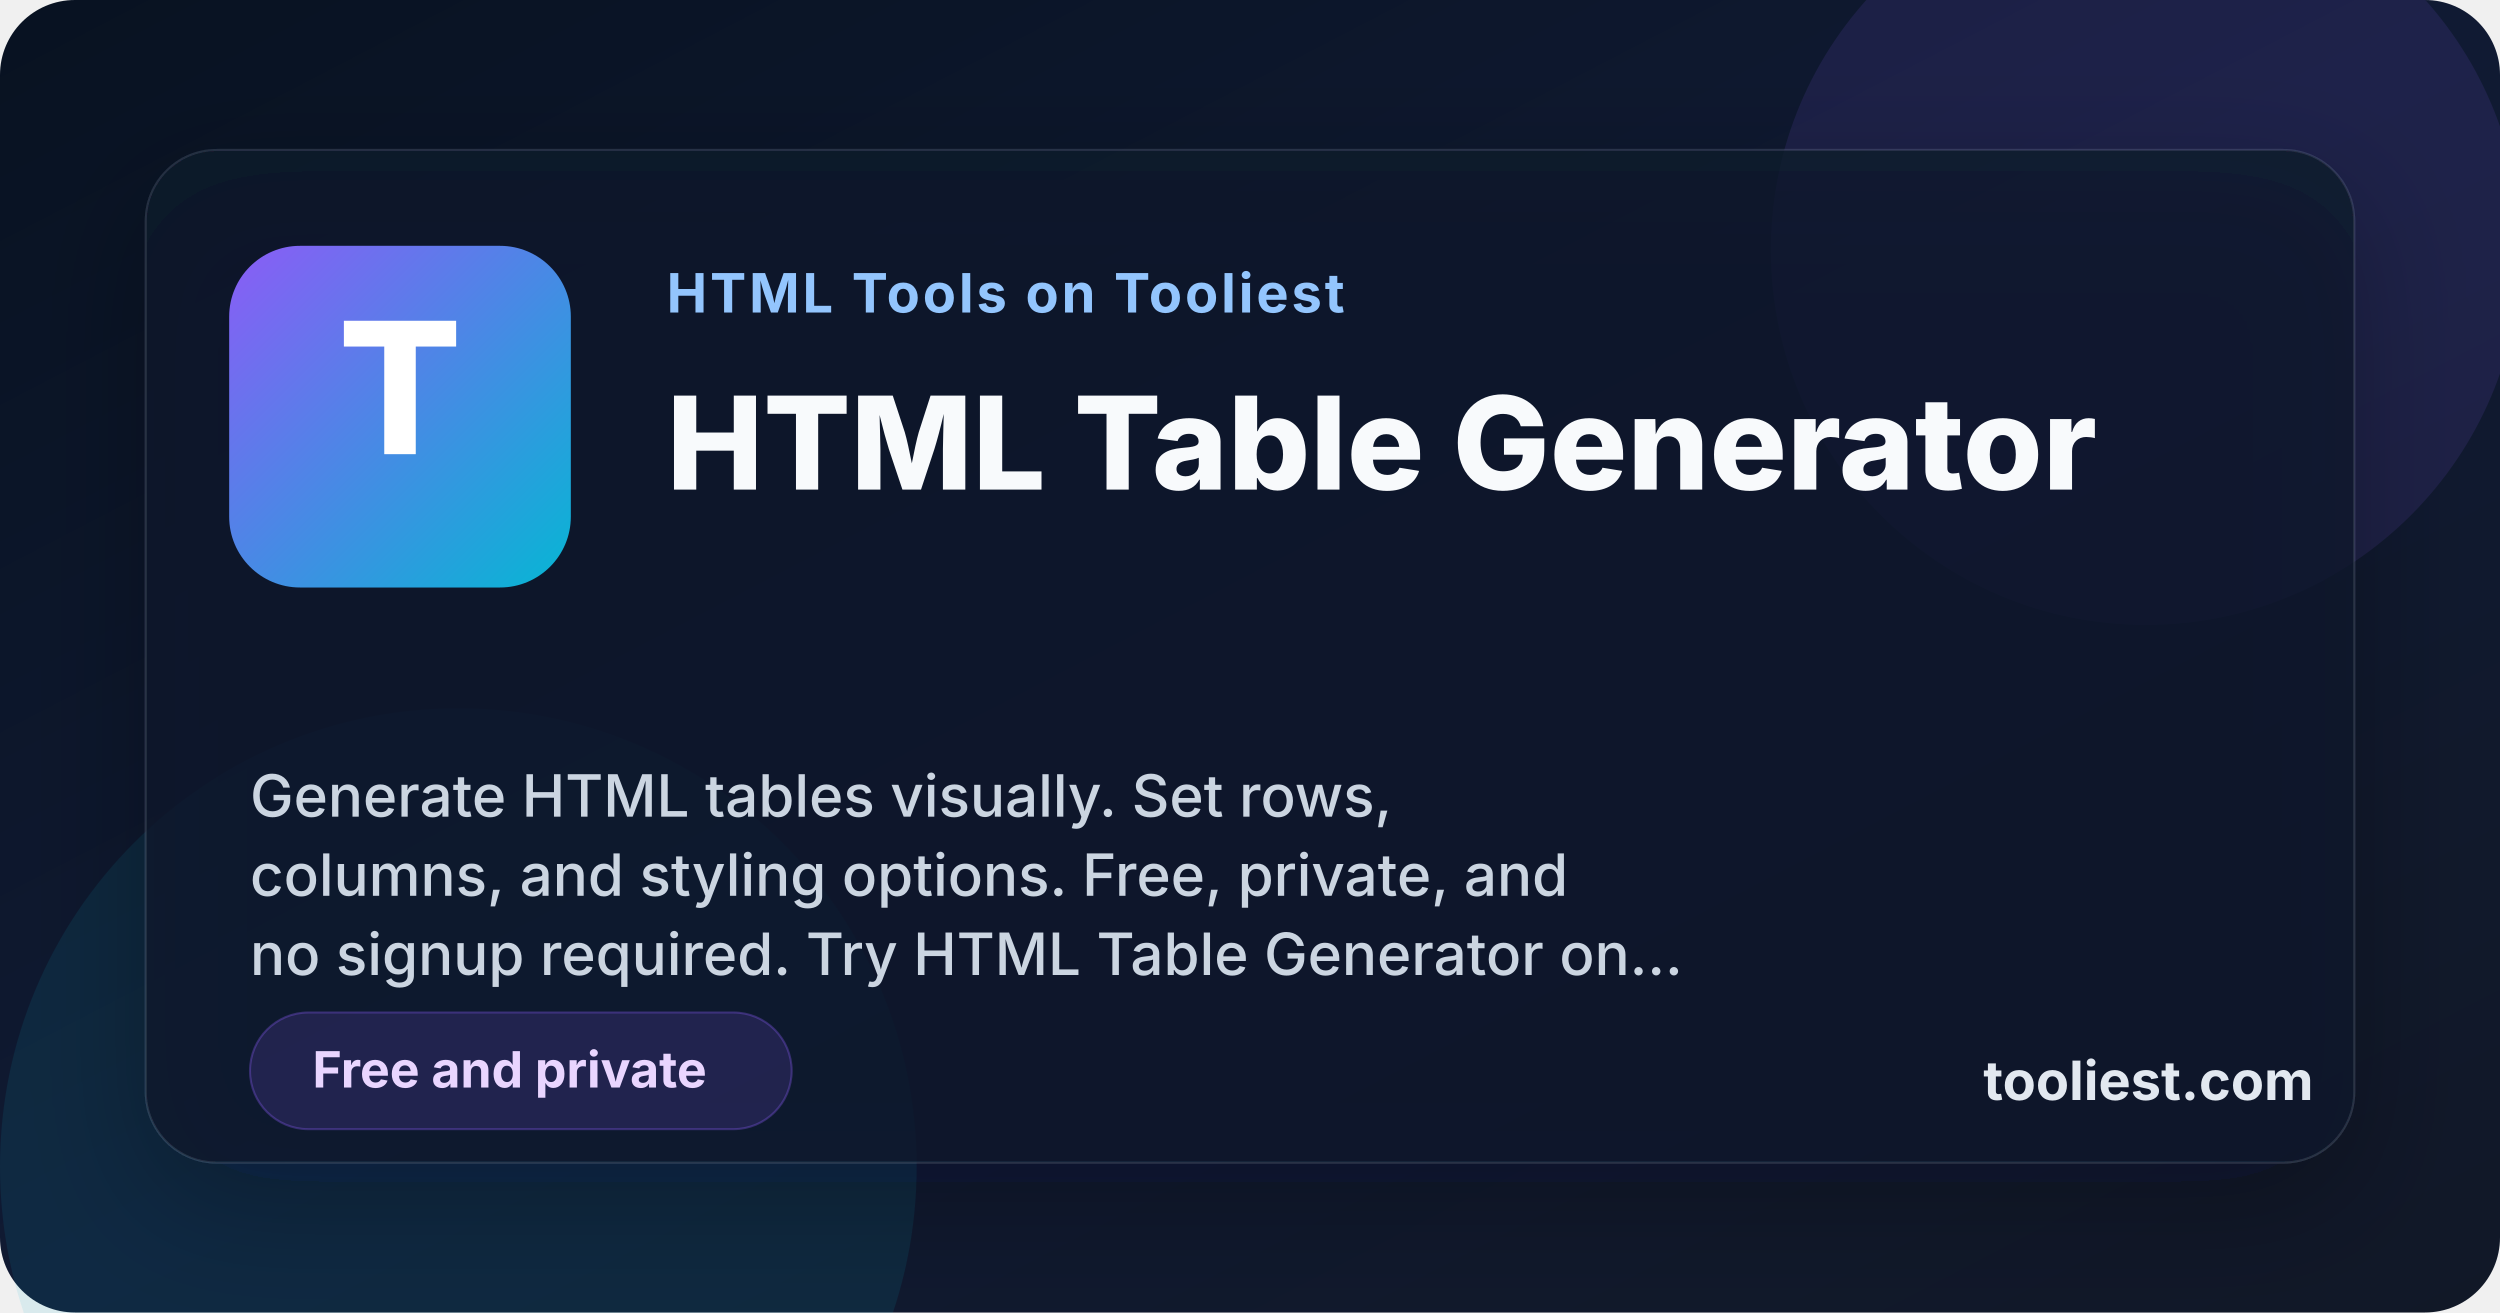
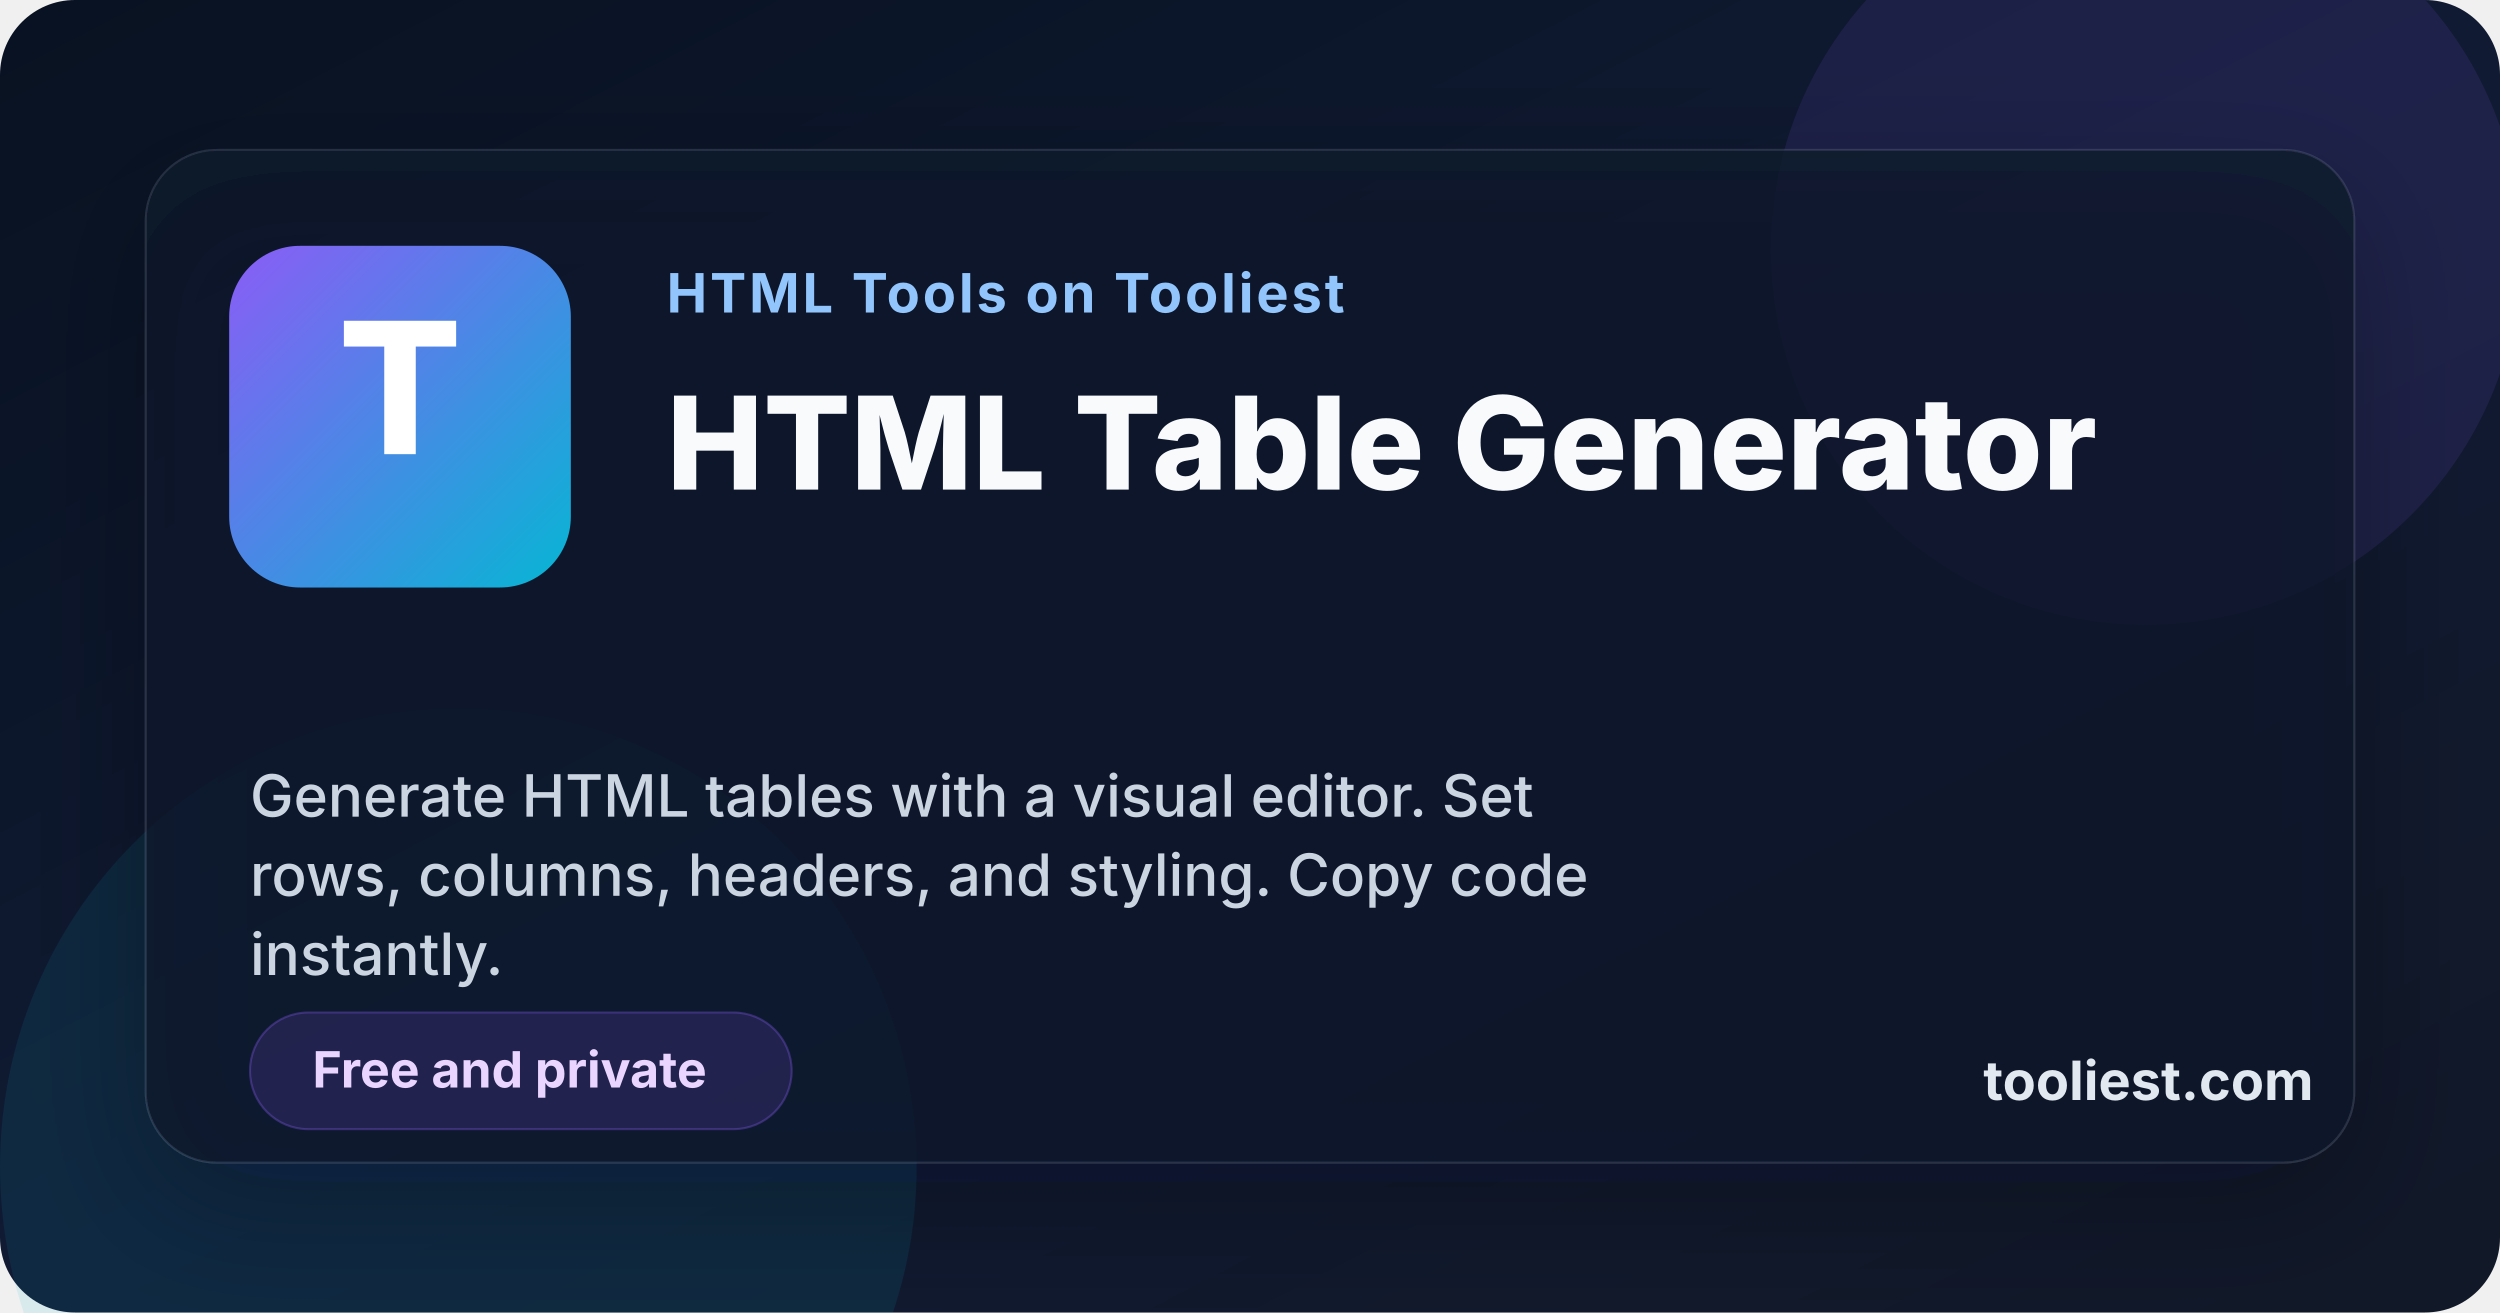
<svg xmlns="http://www.w3.org/2000/svg" width="1200" height="630" viewBox="0 0 1200 630" role="img" aria-labelledby="title desc">
  <defs>
    <linearGradient id="bg" x1="0%" x2="100%" y1="0%" y2="100%">
      <stop offset="0%" stop-color="#081221" />
      <stop offset="50%" stop-color="#101a33" />
      <stop offset="100%" stop-color="#111827" />
    </linearGradient>
    <linearGradient id="accent" x1="0%" x2="100%" y1="0%" y2="100%">
      <stop offset="0%" stop-color="#8b5cf6" />
      <stop offset="100%" stop-color="#06b6d4" />
    </linearGradient>
    <filter id="shadow" x="-20%" y="-20%" width="140%" height="140%">
      <feDropShadow dx="0" dy="20" stdDeviation="30" flood-color="#020617" flood-opacity="0.35" />
    </filter>
  </defs>
  <rect width="1200" height="630" fill="url(#bg)" rx="36" />
  <circle cx="1030" cy="120" r="180" fill="#8b5cf6" opacity="0.12" />
  <circle cx="220" cy="560" r="220" fill="#06b6d4" opacity="0.1" />
  <rect x="70" y="72" width="1060" height="486" rx="34" fill="rgba(15, 23, 42, 0.78)" stroke="rgba(148, 163, 184, 0.18)" filter="url(#shadow)" />
  <rect x="110" y="118" width="164" height="164" rx="34" fill="url(#accent)" />
  <text x="192" y="218" text-anchor="middle" font-family="Inter, Arial, sans-serif" font-size="88" font-weight="800" fill="#ffffff">T</text>
  <text x="320" y="150" font-family="Inter, Arial, sans-serif" font-size="26" font-weight="700" letter-spacing="1.4" fill="#93c5fd">HTML Tools on Tooliest</text>
  <text x="320" y="235" font-family="Inter, Arial, sans-serif" font-size="62" font-weight="800" fill="#f8fafc">HTML Table Generator</text>
-   <text x="120" y="392" font-family="Inter, Arial, sans-serif" font-size="28" font-weight="500" fill="#cbd5e1">Generate HTML tables visually. Set rows,</text>
-   <text x="120" y="430" font-family="Inter, Arial, sans-serif" font-size="28" font-weight="500" fill="#cbd5e1">columns, and styling options. Free, private, and</text>
-   <text x="120" y="468" font-family="Inter, Arial, sans-serif" font-size="28" font-weight="500" fill="#cbd5e1">no signup required. Try HTML Table Generator on...</text>
+   <text x="120" y="392" font-family="Inter, Arial, sans-serif" font-size="28" font-weight="500" fill="#cbd5e1">Generate HTML tables with a visual editor. Set</text>
+   <text x="120" y="430" font-family="Inter, Arial, sans-serif" font-size="28" font-weight="500" fill="#cbd5e1">rows, columns, headers, and styling. Copy code</text>
+   <text x="120" y="468" font-family="Inter, Arial, sans-serif" font-size="28" font-weight="500" fill="#cbd5e1">instantly.</text>
  <rect x="120" y="486" width="260" height="56" rx="28" fill="rgba(139, 92, 246, 0.16)" stroke="rgba(139, 92, 246, 0.32)" />
  <text x="150" y="522" font-family="Inter, Arial, sans-serif" font-size="24" font-weight="700" fill="#e9d5ff">Free and private</text>
  <text x="952" y="528" font-family="Inter, Arial, sans-serif" font-size="26" font-weight="700" fill="#e2e8f0">tooliest.com</text>
</svg>
